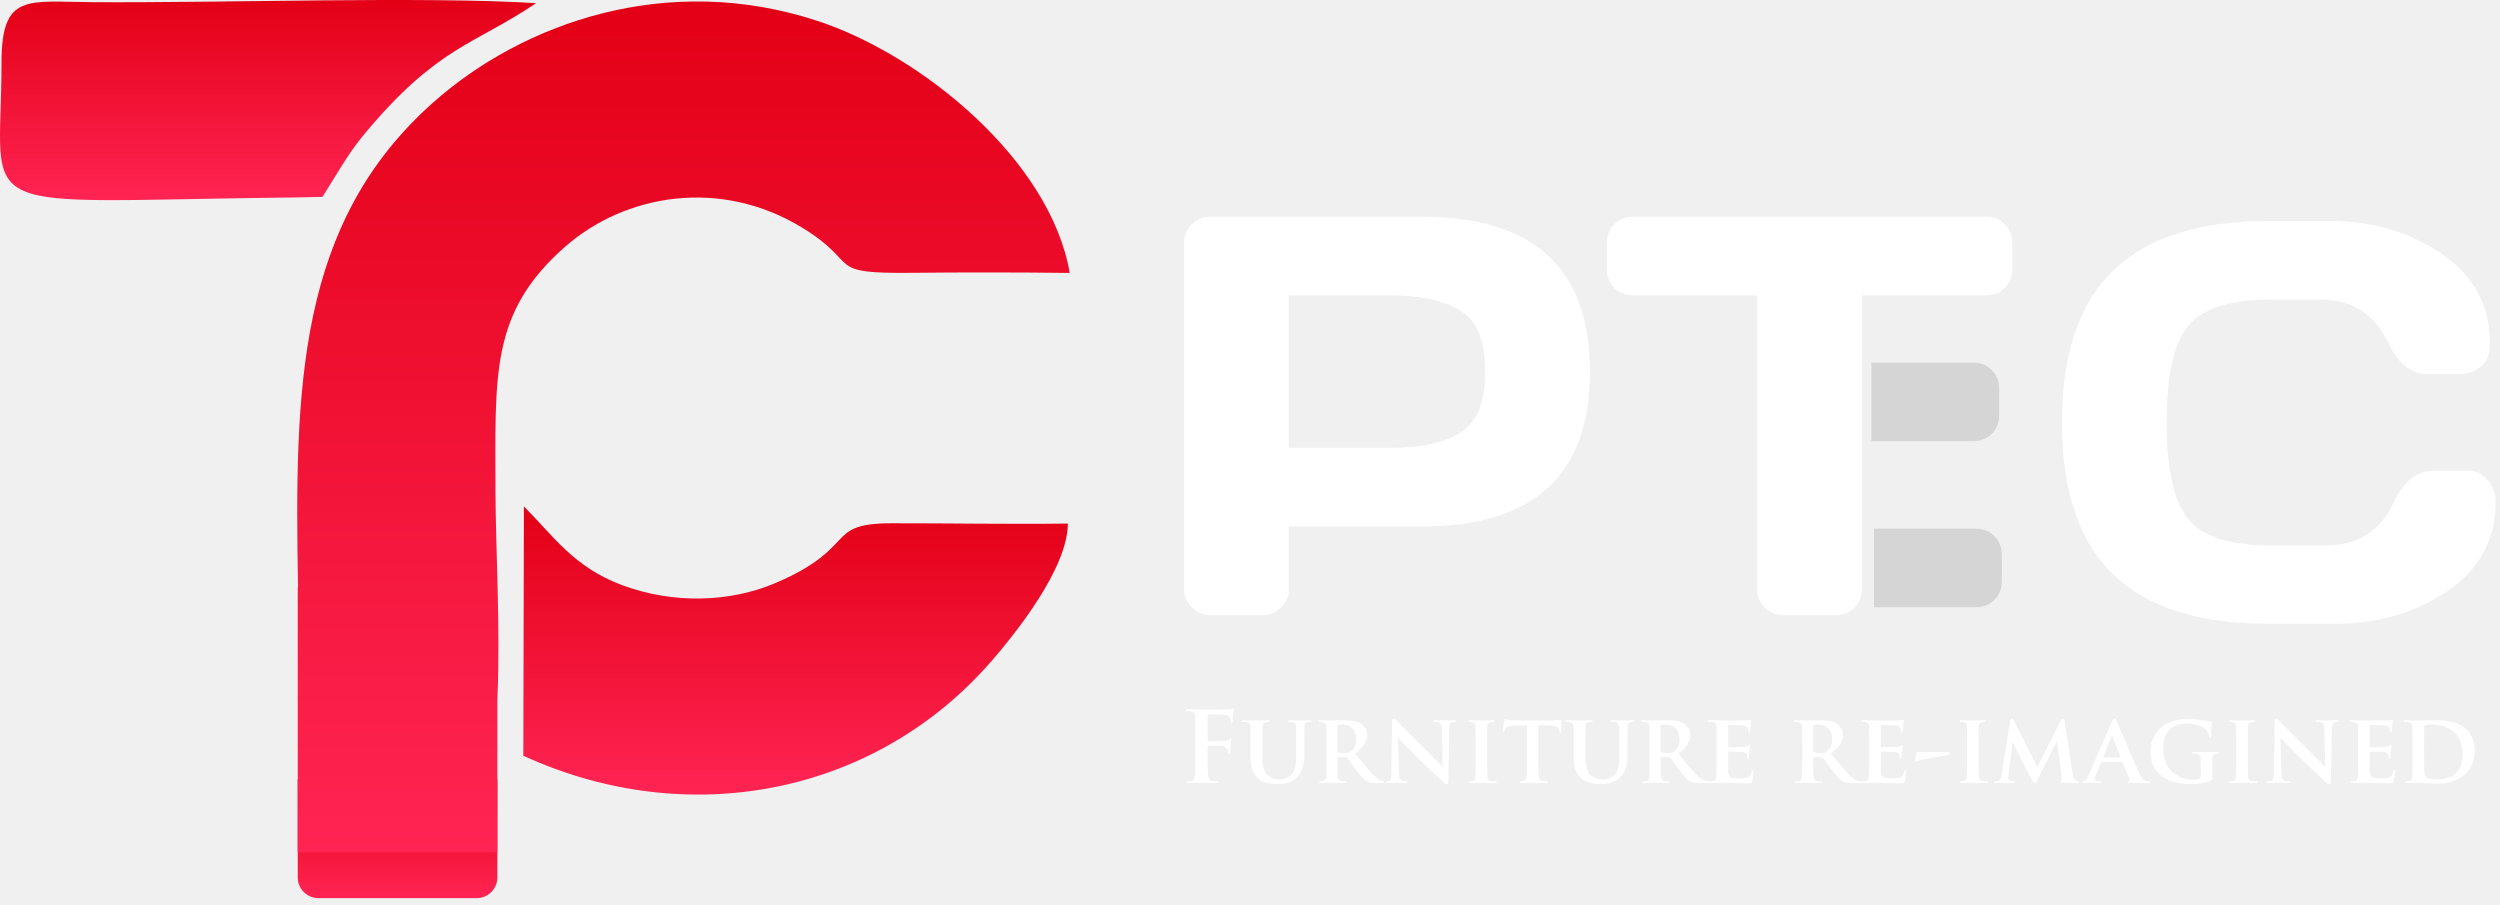
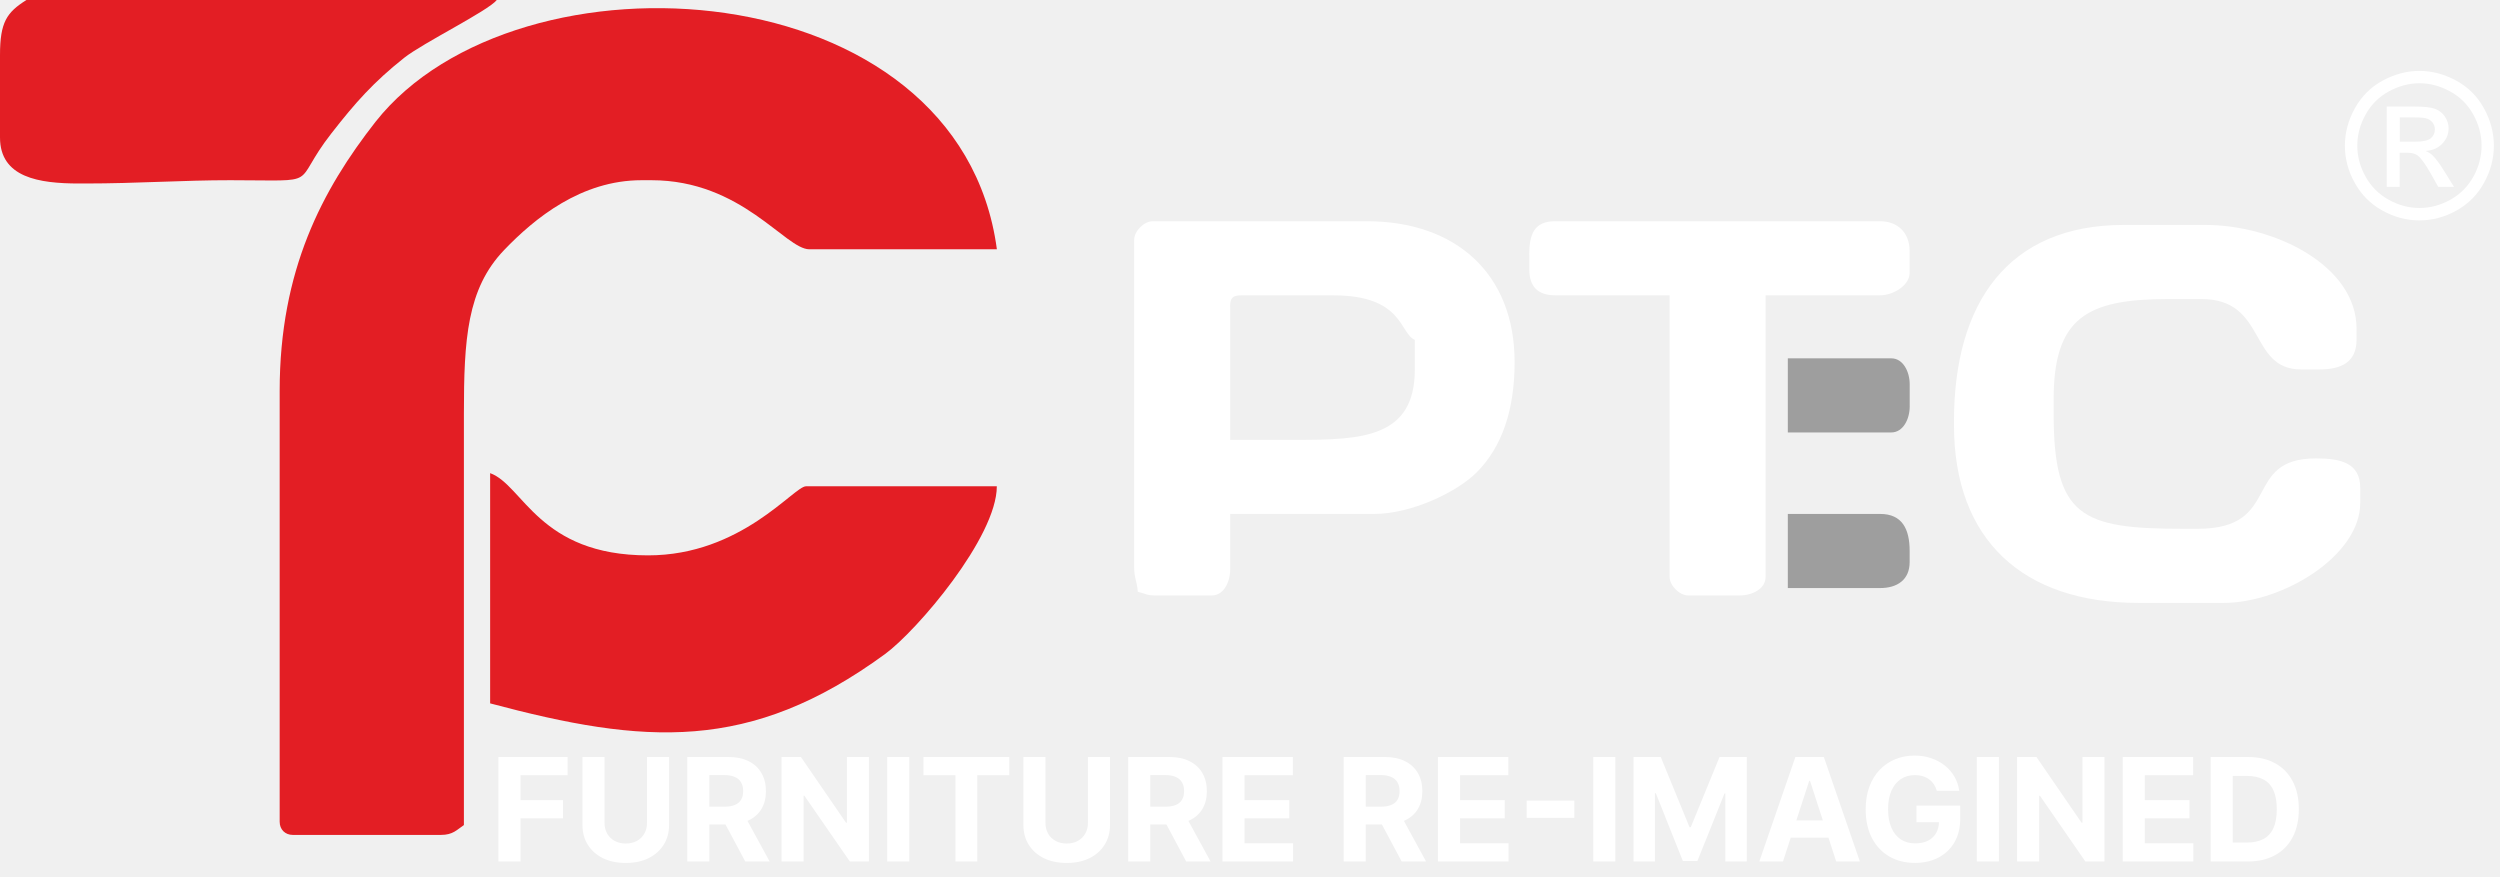
- <svg xmlns="http://www.w3.org/2000/svg" width="141" height="51" viewBox="0 0 141 51" fill="none">
-   <path d="M16.792 43.949H28.052V49.488C28.052 50.13 27.526 50.656 26.883 50.656H17.96C17.318 50.656 16.792 50.13 16.792 49.488V43.949Z" fill="url(#paint0_linear_280_2)" />
-   <path d="M16.792 48.07H28.052V39.461C28.231 35.524 27.948 30.566 27.946 27.816C27.941 21.155 27.632 17.669 31.825 13.956C35.245 10.927 40.628 10.023 45.245 12.841C48.641 14.914 46.406 15.44 51.466 15.387C54.408 15.356 57.389 15.358 60.332 15.394C59.236 9.027 51.975 3.11 46.114 1.182C37.604 -1.617 29.476 1.301 24.431 5.78C16.739 12.609 16.614 21.895 16.808 33.063C16.797 33.126 16.792 33.191 16.792 33.257V48.07Z" fill="url(#paint1_linear_280_2)" />
-   <path d="M29.515 42.623C38.748 46.867 49.337 44.871 55.929 37.275C57.215 35.794 60.218 32.085 60.227 29.529C56.914 29.573 53.595 29.507 50.285 29.513C46.457 29.52 48.471 30.837 43.795 32.858C41.133 34.008 37.915 34.052 35.099 33.007C32.356 31.989 31.222 30.236 29.548 28.563L29.515 42.623Z" fill="url(#paint2_linear_280_2)" />
-   <path d="M0.085 3.53C0.085 12.473 -2.188 11.335 16.779 11.134L18.184 11.104C19.011 9.821 19.586 8.725 20.495 7.629C24.665 2.601 26.727 2.55 30.235 0.177C23.807 -0.214 12.591 0.172 5.21 0.123C1.543 0.098 0.085 -0.406 0.085 3.53Z" fill="url(#paint3_linear_280_2)" />
-   <path fill-rule="evenodd" clip-rule="evenodd" d="M66.781 33.223V13.712C66.781 13.305 66.92 12.952 67.204 12.663C67.487 12.369 67.829 12.225 68.236 12.225H80.195C86.512 12.225 89.673 15.134 89.673 20.959C89.673 26.784 86.512 29.693 80.195 29.693H72.686V33.223C72.686 33.63 72.547 33.977 72.258 34.261C71.969 34.55 71.622 34.694 71.215 34.694H68.268C67.862 34.694 67.514 34.55 67.22 34.261C66.926 33.977 66.781 33.63 66.781 33.223ZM72.686 25.259H78.409C80.163 25.259 81.495 24.965 82.404 24.377C83.314 23.783 83.768 22.649 83.768 20.959C83.768 19.274 83.314 18.135 82.404 17.541C81.495 16.953 80.163 16.659 78.409 16.659H72.686V25.259ZM90.63 15.188V13.712C90.63 13.284 90.769 12.931 91.053 12.647C91.331 12.364 91.689 12.225 92.117 12.225H112.003C112.431 12.225 112.784 12.364 113.068 12.647C113.351 12.931 113.49 13.284 113.49 13.712V15.188C113.49 15.616 113.351 15.969 113.068 16.241C112.784 16.52 112.431 16.659 112.003 16.659H105.013V33.25C105.013 33.662 104.868 34.004 104.585 34.277C104.296 34.555 103.948 34.694 103.542 34.694H100.579C100.172 34.694 99.825 34.555 99.536 34.277C99.247 34.004 99.108 33.662 99.108 33.25V16.659H92.117C91.689 16.659 91.331 16.52 91.053 16.241C90.769 15.969 90.63 15.616 90.63 15.188Z" fill="white" />
-   <path fill-rule="evenodd" clip-rule="evenodd" d="M119.198 32.411C117.262 30.561 116.294 27.699 116.294 23.832C116.294 19.96 117.262 17.099 119.198 15.243C121.134 13.392 124.043 12.462 127.921 12.462H131.413C133.783 12.462 135.879 13.082 137.703 14.312C139.527 15.548 140.436 17.233 140.436 19.372C140.436 19.992 140.254 20.431 139.89 20.698C139.522 20.966 139.168 21.099 138.826 21.099H136.96C135.997 21.099 135.253 20.522 134.719 19.372C133.948 17.725 132.659 16.895 130.862 16.895H128.076C125.787 16.895 124.236 17.387 123.423 18.372C122.604 19.351 122.198 21.169 122.198 23.822C122.198 26.474 122.604 28.298 123.423 29.282C124.236 30.272 125.787 30.764 128.076 30.764H131.194C132.991 30.764 134.269 29.94 135.034 28.288C135.564 27.132 136.318 26.549 137.286 26.549H139.152C139.644 26.549 140.035 26.731 140.318 27.1C140.607 27.464 140.752 27.86 140.752 28.288C140.752 30.432 139.842 32.117 138.024 33.342C136.205 34.572 134.114 35.182 131.74 35.182H127.921C124.043 35.182 121.134 34.262 119.198 32.411Z" fill="white" />
-   <path fill-rule="evenodd" clip-rule="evenodd" d="M105.546 20.451V24.885H111.268C111.696 24.885 112.049 24.746 112.333 24.468C112.616 24.195 112.755 23.842 112.755 23.415V21.939C112.755 21.51 112.616 21.158 112.333 20.874C112.049 20.591 111.696 20.451 111.268 20.451H105.546Z" fill="#B1B1B1" fill-opacity="0.42" />
-   <path fill-rule="evenodd" clip-rule="evenodd" d="M105.692 29.816V34.25H111.415C111.842 34.25 112.196 34.111 112.479 33.833C112.763 33.56 112.901 33.207 112.901 32.779V31.303C112.901 30.875 112.763 30.523 112.479 30.239C112.196 29.955 111.842 29.816 111.415 29.816H105.692Z" fill="#B1B1B1" fill-opacity="0.42" />
-   <path fill-rule="evenodd" clip-rule="evenodd" d="M68.112 42.12C68.112 42.082 68.123 42.071 68.151 42.071C68.245 42.071 68.829 42.071 68.966 42.087C69.137 42.109 69.22 42.209 69.248 42.286C69.27 42.352 69.281 42.418 69.281 42.456C69.281 42.495 69.292 42.534 69.325 42.534C69.38 42.534 69.38 42.478 69.38 42.429C69.38 42.39 69.391 42.137 69.402 42.026C69.418 41.856 69.446 41.718 69.446 41.685C69.446 41.652 69.435 41.635 69.413 41.635C69.38 41.635 69.369 41.657 69.341 41.691C69.286 41.762 69.209 41.784 69.104 41.789C69.027 41.795 68.95 41.795 68.856 41.795L68.151 41.801C68.118 41.801 68.112 41.784 68.112 41.751V40.373C68.112 40.313 68.129 40.296 68.162 40.296L69.011 40.313C69.22 40.318 69.336 40.401 69.374 40.478C69.407 40.555 69.407 40.643 69.407 40.688C69.413 40.748 69.424 40.776 69.463 40.776C69.501 40.776 69.512 40.743 69.518 40.698C69.528 40.632 69.54 40.307 69.545 40.252C69.562 40.109 69.589 40.043 69.589 40.004C69.589 39.977 69.573 39.954 69.551 39.954C69.523 39.954 69.496 39.977 69.463 39.987C69.407 40.004 69.341 40.004 69.237 40.01C69.11 40.015 67.991 40.015 67.782 40.015C67.704 40.015 67.578 40.01 67.434 40.004C67.291 40.004 67.131 39.999 66.988 39.999C66.906 39.999 66.861 40.01 66.861 40.054C66.861 40.087 66.9 40.098 66.955 40.098C67.032 40.098 67.126 40.103 67.17 40.114C67.352 40.153 67.396 40.241 67.407 40.428C67.418 40.605 67.418 40.759 67.418 41.597V42.567C67.418 43.096 67.418 43.509 67.39 43.74C67.368 43.9 67.341 44.022 67.231 44.044C67.181 44.055 67.115 44.066 67.032 44.066C66.971 44.066 66.95 44.082 66.95 44.11C66.95 44.154 66.988 44.165 67.065 44.165C67.275 44.165 67.622 44.148 67.765 44.148C67.909 44.148 68.256 44.165 68.603 44.165C68.686 44.165 68.724 44.148 68.724 44.11C68.724 44.082 68.702 44.066 68.63 44.066C68.553 44.066 68.432 44.055 68.355 44.044C68.189 44.022 68.156 43.9 68.14 43.74C68.112 43.509 68.112 43.096 68.112 42.567V42.12ZM70.526 42.666C70.526 43.344 70.719 43.691 70.967 43.906C71.32 44.214 71.821 44.225 72.075 44.225C72.389 44.225 72.758 44.176 73.1 43.889C73.507 43.553 73.563 43.002 73.563 42.478V41.977C73.563 41.266 73.568 41.134 73.573 40.985C73.585 40.82 73.618 40.753 73.75 40.731C73.811 40.721 73.838 40.715 73.893 40.715C73.948 40.715 73.976 40.698 73.976 40.665C73.976 40.632 73.943 40.621 73.877 40.621C73.689 40.621 73.364 40.632 73.309 40.632C73.304 40.632 72.978 40.621 72.73 40.621C72.664 40.621 72.631 40.632 72.631 40.665C72.631 40.698 72.659 40.715 72.714 40.715C72.769 40.715 72.852 40.721 72.89 40.731C73.045 40.776 73.083 40.825 73.094 40.985C73.1 41.134 73.105 41.266 73.105 41.977V42.567C73.105 43.046 73.094 43.454 72.824 43.707C72.631 43.895 72.383 43.955 72.174 43.955C72.008 43.955 71.777 43.939 71.562 43.768C71.325 43.581 71.193 43.316 71.193 42.633V41.977C71.193 41.266 71.193 41.134 71.204 40.985C71.215 40.82 71.253 40.753 71.38 40.731C71.441 40.721 71.468 40.715 71.524 40.715C71.573 40.715 71.601 40.698 71.601 40.665C71.601 40.632 71.567 40.621 71.496 40.621C71.32 40.621 70.994 40.632 70.873 40.632C70.73 40.632 70.405 40.621 70.146 40.621C70.074 40.621 70.041 40.632 70.041 40.665C70.041 40.698 70.069 40.715 70.124 40.715C70.19 40.715 70.272 40.721 70.311 40.731C70.465 40.776 70.51 40.82 70.52 40.985C70.531 41.134 70.526 41.266 70.526 41.977V42.666ZM74.814 42.804C74.814 43.233 74.814 43.603 74.791 43.801C74.775 43.939 74.747 44.027 74.648 44.049C74.604 44.06 74.549 44.066 74.477 44.066C74.417 44.066 74.4 44.093 74.4 44.115C74.4 44.148 74.433 44.165 74.494 44.165C74.687 44.165 74.995 44.148 75.089 44.148C75.161 44.148 75.563 44.165 75.844 44.165C75.905 44.165 75.943 44.148 75.943 44.115C75.943 44.093 75.921 44.066 75.883 44.066C75.822 44.066 75.717 44.06 75.646 44.049C75.497 44.027 75.475 43.939 75.458 43.801C75.436 43.603 75.431 43.239 75.431 42.804V42.737C75.431 42.71 75.447 42.699 75.469 42.699L75.905 42.71C75.938 42.71 75.965 42.715 75.993 42.743C76.053 42.815 76.257 43.129 76.45 43.382C76.72 43.746 76.902 43.966 77.112 44.071C77.238 44.137 77.371 44.165 77.641 44.165H78.103C78.164 44.165 78.197 44.154 78.197 44.115C78.197 44.093 78.175 44.066 78.136 44.066C78.098 44.066 78.07 44.066 78.021 44.055C77.944 44.038 77.773 44.016 77.503 43.746C77.211 43.454 76.869 43.029 76.439 42.501C76.913 42.12 77.112 41.812 77.112 41.465C77.112 41.15 76.908 40.913 76.77 40.82C76.511 40.649 76.158 40.621 75.85 40.621C75.701 40.621 75.26 40.632 75.094 40.632C74.995 40.632 74.687 40.621 74.433 40.621C74.362 40.621 74.323 40.632 74.323 40.665C74.323 40.698 74.356 40.715 74.406 40.715C74.477 40.715 74.56 40.721 74.599 40.731C74.753 40.776 74.797 40.825 74.808 40.985C74.814 41.134 74.814 41.266 74.814 41.977V42.804ZM75.431 40.947C75.431 40.908 75.442 40.891 75.475 40.88C75.524 40.869 75.64 40.864 75.761 40.864C76.048 40.864 76.5 41.035 76.5 41.696C76.5 42.082 76.335 42.286 76.186 42.39C76.103 42.451 76.037 42.468 75.844 42.468C75.723 42.468 75.579 42.456 75.475 42.423C75.442 42.407 75.431 42.39 75.431 42.341V40.947ZM78.842 41.613H78.859C78.952 41.696 79.464 42.264 79.993 42.77C80.5 43.261 81.105 43.84 81.408 44.121C81.458 44.17 81.525 44.22 81.608 44.22C81.646 44.22 81.685 44.176 81.685 44.071L81.74 41.117C81.745 40.853 81.784 40.77 81.916 40.731C81.977 40.715 82.015 40.715 82.065 40.715C82.12 40.715 82.148 40.693 82.148 40.665C82.148 40.627 82.104 40.621 82.037 40.621C81.8 40.621 81.619 40.632 81.563 40.632C81.458 40.632 81.199 40.621 80.945 40.621C80.874 40.621 80.824 40.627 80.824 40.665C80.824 40.693 80.841 40.715 80.901 40.715C80.967 40.715 81.083 40.715 81.155 40.743C81.27 40.786 81.314 40.869 81.32 41.156L81.37 43.239H81.348C81.276 43.173 80.631 42.511 80.301 42.186C79.596 41.498 78.87 40.753 78.809 40.693C78.726 40.61 78.66 40.539 78.599 40.539C78.55 40.539 78.517 40.605 78.517 40.698L78.473 43.476C78.467 43.884 78.451 44.011 78.324 44.044C78.258 44.06 78.17 44.066 78.104 44.066C78.059 44.066 78.026 44.088 78.026 44.115C78.026 44.159 78.07 44.165 78.136 44.165C78.385 44.165 78.616 44.148 78.66 44.148C78.748 44.148 78.974 44.165 79.287 44.165C79.353 44.165 79.398 44.154 79.398 44.115C79.398 44.088 79.37 44.066 79.315 44.066C79.238 44.066 79.144 44.06 79.061 44.032C78.969 43.999 78.908 43.889 78.897 43.526L78.842 41.613ZM83.229 42.804C83.229 43.255 83.229 43.63 83.207 43.823C83.19 43.961 83.162 44.027 83.063 44.049C83.019 44.06 82.964 44.066 82.892 44.066C82.832 44.066 82.815 44.093 82.815 44.115C82.815 44.148 82.848 44.165 82.909 44.165C83.102 44.165 83.433 44.148 83.543 44.148C83.675 44.148 84.006 44.165 84.325 44.165C84.38 44.165 84.419 44.148 84.419 44.115C84.419 44.093 84.397 44.066 84.342 44.066C84.27 44.066 84.16 44.06 84.094 44.049C83.951 44.027 83.918 43.955 83.901 43.829C83.879 43.63 83.879 43.255 83.879 42.804V41.977C83.879 41.266 83.879 41.134 83.89 40.985C83.901 40.82 83.939 40.753 84.072 40.731C84.127 40.721 84.165 40.715 84.215 40.715C84.265 40.715 84.292 40.704 84.292 40.66C84.292 40.632 84.254 40.621 84.193 40.621C84.006 40.621 83.692 40.632 83.57 40.632C83.433 40.632 83.102 40.621 82.92 40.621C82.843 40.621 82.804 40.632 82.804 40.66C82.804 40.704 82.832 40.715 82.882 40.715C82.942 40.715 83.003 40.721 83.058 40.737C83.162 40.77 83.212 40.825 83.223 40.985C83.229 41.134 83.229 41.266 83.229 41.977V42.804ZM86.116 42.805C86.116 43.234 86.116 43.604 86.094 43.802C86.078 43.939 86.05 44.027 85.951 44.049C85.912 44.06 85.852 44.066 85.78 44.066C85.719 44.066 85.703 44.093 85.703 44.115C85.703 44.148 85.736 44.165 85.797 44.165C85.99 44.165 86.32 44.148 86.43 44.148C86.568 44.148 86.893 44.165 87.212 44.165C87.267 44.165 87.306 44.148 87.306 44.115C87.306 44.093 87.284 44.066 87.229 44.066C87.157 44.066 87.047 44.06 86.981 44.049C86.838 44.027 86.811 43.939 86.794 43.808C86.772 43.604 86.767 43.234 86.767 42.805V40.91L87.377 40.921C87.812 40.926 87.939 41.069 87.95 41.191L87.955 41.24C87.961 41.312 87.972 41.334 88.011 41.334C88.039 41.334 88.05 41.307 88.055 41.257C88.055 41.134 88.066 40.786 88.066 40.688C88.066 40.616 88.061 40.588 88.028 40.588C88.011 40.588 87.972 40.599 87.895 40.61C87.823 40.622 87.718 40.633 87.564 40.633H85.598C85.439 40.633 85.257 40.628 85.113 40.611C84.992 40.594 84.942 40.555 84.904 40.555C84.876 40.555 84.86 40.583 84.849 40.643C84.838 40.683 84.744 41.136 84.744 41.213C84.744 41.262 84.755 41.29 84.788 41.29C84.821 41.29 84.832 41.268 84.843 41.229C84.854 41.196 84.876 41.136 84.926 41.069C84.998 40.965 85.113 40.932 85.394 40.926L86.116 40.91V42.805ZM88.751 42.666C88.751 43.344 88.944 43.691 89.191 43.906C89.544 44.214 90.046 44.225 90.299 44.225C90.613 44.225 90.983 44.176 91.324 43.889C91.732 43.553 91.787 43.002 91.787 42.478V41.977C91.787 41.266 91.793 41.134 91.798 40.985C91.809 40.82 91.842 40.753 91.974 40.731C92.035 40.721 92.063 40.715 92.118 40.715C92.173 40.715 92.201 40.698 92.201 40.665C92.201 40.632 92.168 40.621 92.101 40.621C91.914 40.621 91.589 40.632 91.534 40.632C91.528 40.632 91.203 40.621 90.955 40.621C90.889 40.621 90.856 40.632 90.856 40.665C90.856 40.698 90.883 40.715 90.938 40.715C90.994 40.715 91.076 40.721 91.115 40.731C91.269 40.776 91.308 40.825 91.319 40.985C91.324 41.134 91.33 41.266 91.33 41.977V42.567C91.33 43.046 91.319 43.454 91.049 43.707C90.856 43.895 90.608 43.955 90.398 43.955C90.233 43.955 90.002 43.939 89.787 43.768C89.55 43.581 89.417 43.316 89.417 42.633V41.977C89.417 41.266 89.417 41.134 89.428 40.985C89.44 40.82 89.478 40.753 89.605 40.731C89.665 40.721 89.693 40.715 89.748 40.715C89.798 40.715 89.825 40.698 89.825 40.665C89.825 40.632 89.792 40.621 89.721 40.621C89.544 40.621 89.219 40.632 89.098 40.632C88.955 40.632 88.629 40.621 88.37 40.621C88.299 40.621 88.266 40.632 88.266 40.665C88.266 40.698 88.293 40.715 88.348 40.715C88.414 40.715 88.497 40.721 88.536 40.731C88.69 40.776 88.734 40.82 88.745 40.985C88.756 41.134 88.751 41.266 88.751 41.977V42.666ZM93.038 42.804C93.038 43.233 93.038 43.603 93.016 43.801C93 43.939 92.972 44.027 92.873 44.049C92.829 44.06 92.774 44.066 92.702 44.066C92.641 44.066 92.625 44.093 92.625 44.115C92.625 44.148 92.658 44.165 92.718 44.165C92.911 44.165 93.22 44.148 93.314 44.148C93.385 44.148 93.787 44.165 94.069 44.165C94.129 44.165 94.168 44.148 94.168 44.115C94.168 44.093 94.146 44.066 94.107 44.066C94.046 44.066 93.942 44.06 93.87 44.049C93.721 44.027 93.699 43.939 93.683 43.801C93.661 43.603 93.655 43.239 93.655 42.804V42.737C93.655 42.71 93.672 42.699 93.694 42.699L94.129 42.71C94.162 42.71 94.19 42.715 94.217 42.743C94.278 42.815 94.482 43.129 94.675 43.382C94.945 43.746 95.127 43.966 95.336 44.071C95.463 44.137 95.595 44.165 95.865 44.165H96.328C96.389 44.165 96.422 44.154 96.422 44.115C96.422 44.093 96.4 44.066 96.361 44.066C96.323 44.066 96.295 44.066 96.246 44.055C96.168 44.038 95.997 44.016 95.728 43.746C95.435 43.454 95.094 43.029 94.664 42.501C95.138 42.12 95.336 41.812 95.336 41.465C95.336 41.15 95.132 40.913 94.994 40.82C94.735 40.649 94.383 40.621 94.074 40.621C93.925 40.621 93.484 40.632 93.319 40.632C93.22 40.632 92.911 40.621 92.658 40.621C92.586 40.621 92.548 40.632 92.548 40.665C92.548 40.698 92.581 40.715 92.63 40.715C92.702 40.715 92.784 40.721 92.823 40.731C92.977 40.776 93.022 40.825 93.033 40.985C93.038 41.134 93.038 41.266 93.038 41.977V42.804ZM93.655 40.947C93.655 40.908 93.666 40.891 93.699 40.88C93.749 40.869 93.865 40.864 93.986 40.864C94.272 40.864 94.725 41.035 94.725 41.696C94.725 42.082 94.559 42.286 94.41 42.39C94.328 42.451 94.262 42.468 94.069 42.468C93.948 42.468 93.804 42.456 93.699 42.423C93.666 42.407 93.655 42.39 93.655 42.341V40.947ZM96.819 42.804C96.819 43.233 96.819 43.603 96.797 43.801C96.78 43.939 96.752 44.027 96.653 44.049C96.609 44.06 96.554 44.066 96.482 44.066C96.422 44.066 96.405 44.093 96.405 44.115C96.405 44.148 96.438 44.165 96.499 44.165C96.598 44.165 96.719 44.159 96.835 44.154C96.951 44.154 97.056 44.148 97.111 44.148C97.254 44.148 97.436 44.154 97.673 44.159C97.91 44.17 98.202 44.176 98.566 44.176C98.748 44.176 98.791 44.176 98.825 44.055C98.852 43.961 98.891 43.641 98.891 43.537C98.891 43.487 98.885 43.426 98.847 43.426C98.814 43.426 98.803 43.448 98.791 43.498C98.758 43.691 98.703 43.79 98.582 43.845C98.455 43.9 98.251 43.906 98.125 43.906C97.629 43.906 97.48 43.834 97.469 43.514C97.463 43.377 97.469 42.98 97.469 42.82V42.445C97.469 42.418 97.474 42.396 97.496 42.396C97.618 42.396 98.169 42.407 98.257 42.418C98.439 42.434 98.499 42.506 98.527 42.6C98.538 42.66 98.538 42.721 98.544 42.77C98.544 42.793 98.555 42.809 98.588 42.809C98.632 42.809 98.637 42.743 98.637 42.704C98.637 42.672 98.648 42.484 98.659 42.39C98.687 42.153 98.698 42.076 98.698 42.048C98.698 42.021 98.681 41.999 98.659 41.999C98.637 41.999 98.621 42.026 98.582 42.06C98.532 42.104 98.466 42.12 98.351 42.131C98.24 42.142 97.612 42.142 97.502 42.142C97.474 42.142 97.469 42.12 97.469 42.093V40.935C97.469 40.908 97.48 40.891 97.502 40.891C97.601 40.891 98.18 40.902 98.263 40.913C98.505 40.935 98.544 41.002 98.582 41.084C98.61 41.139 98.615 41.222 98.615 41.255C98.615 41.294 98.621 41.316 98.654 41.316C98.692 41.316 98.703 41.261 98.709 41.239C98.72 41.183 98.731 40.98 98.736 40.93C98.748 40.715 98.775 40.66 98.775 40.627C98.775 40.605 98.769 40.583 98.742 40.583C98.72 40.583 98.692 40.599 98.665 40.605C98.626 40.61 98.549 40.627 98.461 40.632C98.367 40.638 97.293 40.632 97.138 40.632C97 40.632 96.692 40.621 96.438 40.621C96.367 40.621 96.328 40.632 96.328 40.665C96.328 40.698 96.361 40.715 96.411 40.715C96.482 40.715 96.565 40.721 96.604 40.731C96.758 40.776 96.802 40.825 96.813 40.985C96.819 41.134 96.819 41.266 96.819 41.977V42.804ZM101.646 42.804C101.646 43.233 101.646 43.603 101.624 43.801C101.608 43.939 101.58 44.027 101.481 44.049C101.437 44.06 101.382 44.066 101.31 44.066C101.25 44.066 101.233 44.093 101.233 44.115C101.233 44.148 101.266 44.165 101.327 44.165C101.52 44.165 101.828 44.148 101.922 44.148C101.993 44.148 102.396 44.165 102.677 44.165C102.737 44.165 102.776 44.148 102.776 44.115C102.776 44.093 102.754 44.066 102.715 44.066C102.655 44.066 102.55 44.06 102.478 44.049C102.33 44.027 102.308 43.939 102.291 43.801C102.269 43.603 102.264 43.239 102.264 42.804V42.737C102.264 42.71 102.28 42.699 102.302 42.699L102.737 42.71C102.77 42.71 102.798 42.715 102.826 42.743C102.886 42.815 103.09 43.129 103.283 43.382C103.553 43.746 103.735 43.966 103.944 44.071C104.071 44.137 104.203 44.165 104.473 44.165H104.936C104.997 44.165 105.03 44.154 105.03 44.115C105.03 44.093 105.008 44.066 104.969 44.066C104.931 44.066 104.903 44.066 104.854 44.055C104.776 44.038 104.606 44.016 104.336 43.746C104.044 43.454 103.702 43.029 103.272 42.501C103.746 42.12 103.944 41.812 103.944 41.465C103.944 41.15 103.74 40.913 103.603 40.82C103.344 40.649 102.991 40.621 102.682 40.621C102.533 40.621 102.093 40.632 101.927 40.632C101.828 40.632 101.52 40.621 101.266 40.621C101.194 40.621 101.156 40.632 101.156 40.665C101.156 40.698 101.189 40.715 101.238 40.715C101.31 40.715 101.393 40.721 101.431 40.731C101.586 40.776 101.63 40.825 101.641 40.985C101.646 41.134 101.646 41.266 101.646 41.977V42.804ZM102.264 40.947C102.264 40.908 102.274 40.891 102.308 40.88C102.357 40.869 102.473 40.864 102.594 40.864C102.881 40.864 103.333 41.035 103.333 41.696C103.333 42.082 103.167 42.286 103.018 42.39C102.936 42.451 102.87 42.468 102.677 42.468C102.556 42.468 102.412 42.456 102.308 42.423C102.274 42.407 102.264 42.39 102.264 42.341V40.947ZM105.427 42.804C105.427 43.233 105.427 43.603 105.405 43.801C105.388 43.939 105.361 44.027 105.261 44.049C105.217 44.06 105.162 44.066 105.091 44.066C105.03 44.066 105.013 44.093 105.013 44.115C105.013 44.148 105.047 44.165 105.107 44.165C105.206 44.165 105.328 44.159 105.443 44.154C105.559 44.154 105.664 44.148 105.719 44.148C105.862 44.148 106.044 44.154 106.281 44.159C106.518 44.17 106.81 44.176 107.174 44.176C107.356 44.176 107.4 44.176 107.433 44.055C107.46 43.961 107.499 43.641 107.499 43.537C107.499 43.487 107.493 43.426 107.455 43.426C107.422 43.426 107.411 43.448 107.4 43.498C107.367 43.691 107.312 43.79 107.19 43.845C107.064 43.9 106.86 43.906 106.733 43.906C106.237 43.906 106.088 43.834 106.077 43.514C106.072 43.377 106.077 42.98 106.077 42.82V42.445C106.077 42.418 106.083 42.396 106.105 42.396C106.226 42.396 106.777 42.407 106.865 42.418C107.047 42.434 107.108 42.506 107.135 42.6C107.146 42.66 107.146 42.721 107.152 42.77C107.152 42.793 107.163 42.809 107.196 42.809C107.24 42.809 107.245 42.743 107.245 42.704C107.245 42.672 107.256 42.484 107.267 42.39C107.295 42.153 107.306 42.076 107.306 42.048C107.306 42.021 107.29 41.999 107.267 41.999C107.245 41.999 107.229 42.026 107.19 42.06C107.141 42.104 107.075 42.12 106.959 42.131C106.849 42.142 106.22 42.142 106.11 42.142C106.083 42.142 106.077 42.12 106.077 42.093V40.935C106.077 40.908 106.088 40.891 106.11 40.891C106.209 40.891 106.788 40.902 106.871 40.913C107.113 40.935 107.152 41.002 107.19 41.084C107.218 41.139 107.223 41.222 107.223 41.255C107.223 41.294 107.229 41.316 107.262 41.316C107.3 41.316 107.312 41.261 107.317 41.239C107.328 41.183 107.339 40.98 107.345 40.93C107.356 40.715 107.383 40.66 107.383 40.627C107.383 40.605 107.378 40.583 107.35 40.583C107.328 40.583 107.3 40.599 107.273 40.605C107.234 40.61 107.157 40.627 107.069 40.632C106.975 40.638 105.901 40.632 105.746 40.632C105.609 40.632 105.3 40.621 105.047 40.621C104.975 40.621 104.936 40.632 104.936 40.665C104.936 40.698 104.969 40.715 105.019 40.715C105.091 40.715 105.173 40.721 105.212 40.731C105.366 40.776 105.41 40.825 105.421 40.985C105.427 41.134 105.427 41.266 105.427 41.977V42.804ZM108.221 42.413C108.127 42.413 108.105 42.418 108.089 42.484L108.006 42.864C107.995 42.919 108.006 42.963 108.05 42.963C108.094 42.963 108.182 42.903 108.292 42.875C108.485 42.82 109.494 42.644 109.714 42.611C109.869 42.583 109.962 42.567 109.962 42.489C109.962 42.423 109.885 42.413 109.786 42.413H108.221ZM110.943 42.804C110.943 43.255 110.943 43.63 110.921 43.823C110.905 43.961 110.877 44.027 110.778 44.049C110.734 44.06 110.679 44.066 110.607 44.066C110.547 44.066 110.53 44.093 110.53 44.115C110.53 44.148 110.563 44.165 110.624 44.165C110.817 44.165 111.147 44.148 111.257 44.148C111.39 44.148 111.72 44.165 112.04 44.165C112.095 44.165 112.134 44.148 112.134 44.115C112.134 44.093 112.112 44.066 112.057 44.066C111.985 44.066 111.875 44.06 111.809 44.049C111.665 44.027 111.632 43.955 111.616 43.829C111.594 43.63 111.594 43.255 111.594 42.804V41.977C111.594 41.266 111.594 41.134 111.605 40.985C111.616 40.82 111.654 40.753 111.787 40.731C111.842 40.721 111.88 40.715 111.93 40.715C111.979 40.715 112.007 40.704 112.007 40.66C112.007 40.632 111.968 40.621 111.908 40.621C111.72 40.621 111.406 40.632 111.285 40.632C111.147 40.632 110.817 40.621 110.635 40.621C110.558 40.621 110.519 40.632 110.519 40.66C110.519 40.704 110.547 40.715 110.596 40.715C110.657 40.715 110.717 40.721 110.773 40.737C110.877 40.77 110.927 40.825 110.938 40.985C110.943 41.134 110.943 41.266 110.943 41.977V42.804ZM112.889 43.696C112.867 43.851 112.823 44.038 112.69 44.055C112.613 44.066 112.58 44.066 112.542 44.066C112.492 44.066 112.464 44.088 112.464 44.11C112.464 44.154 112.503 44.165 112.553 44.165C112.707 44.165 112.938 44.148 113.032 44.148C113.12 44.148 113.341 44.165 113.545 44.165C113.616 44.165 113.66 44.154 113.66 44.11C113.66 44.088 113.627 44.066 113.583 44.066C113.539 44.066 113.495 44.06 113.412 44.044C113.33 44.027 113.263 43.994 113.263 43.906C113.263 43.829 113.269 43.768 113.28 43.685L113.512 41.878H113.528C113.688 42.203 113.974 42.77 114.013 42.859C114.068 42.991 114.454 43.707 114.57 43.922C114.647 44.066 114.702 44.159 114.762 44.159C114.817 44.159 114.845 44.115 114.955 43.895L115.997 41.823H116.014L116.283 43.845C116.3 43.977 116.289 44.032 116.261 44.044C116.228 44.055 116.206 44.071 116.206 44.093C116.206 44.121 116.234 44.143 116.35 44.148C116.542 44.159 117.231 44.176 117.353 44.176C117.424 44.176 117.479 44.159 117.479 44.121C117.479 44.093 117.446 44.077 117.402 44.077C117.341 44.077 117.264 44.071 117.127 44.032C116.978 43.989 116.934 43.862 116.89 43.57L116.449 40.688C116.432 40.588 116.377 40.539 116.338 40.539C116.295 40.539 116.25 40.577 116.212 40.654L114.911 43.278L113.611 40.688C113.545 40.561 113.512 40.539 113.462 40.539C113.423 40.539 113.379 40.583 113.368 40.66L112.889 43.696ZM119.678 42.98C119.7 42.98 119.717 42.986 119.728 43.013L120.103 43.961C120.125 44.016 120.092 44.06 120.058 44.066C120.009 44.071 119.998 44.088 119.998 44.115C119.998 44.148 120.053 44.148 120.141 44.154C120.549 44.165 120.902 44.165 121.073 44.165C121.254 44.165 121.282 44.154 121.282 44.115C121.282 44.082 121.26 44.066 121.216 44.066C121.161 44.066 121.106 44.06 121.034 44.049C120.946 44.032 120.808 43.972 120.621 43.548C120.312 42.837 119.502 40.941 119.386 40.682C119.337 40.577 119.315 40.533 119.243 40.533C119.193 40.533 119.155 40.588 119.1 40.721L117.832 43.647C117.733 43.884 117.65 44.027 117.43 44.06C117.386 44.06 117.331 44.066 117.287 44.066C117.248 44.066 117.231 44.088 117.231 44.115C117.231 44.154 117.259 44.165 117.32 44.165C117.573 44.165 117.832 44.148 117.882 44.148C118.036 44.148 118.262 44.165 118.422 44.165C118.471 44.165 118.499 44.154 118.499 44.115C118.499 44.088 118.488 44.066 118.427 44.066H118.356C118.207 44.066 118.163 44.016 118.163 43.933C118.163 43.878 118.185 43.763 118.234 43.647L118.494 43.013C118.504 42.986 118.51 42.98 118.538 42.98H119.678ZM118.637 42.721C118.62 42.721 118.609 42.71 118.62 42.688L119.089 41.52C119.094 41.503 119.1 41.475 119.116 41.475C119.127 41.475 119.133 41.503 119.138 41.52L119.596 42.694C119.601 42.71 119.596 42.721 119.574 42.721H118.637Z" fill="white" />
-   <path fill-rule="evenodd" clip-rule="evenodd" d="M124.77 43.333C124.77 43.101 124.77 42.914 124.776 42.77C124.782 42.605 124.831 42.539 124.963 42.517C125.018 42.506 125.057 42.501 125.096 42.501C125.129 42.501 125.156 42.478 125.156 42.451C125.156 42.413 125.123 42.407 125.057 42.407C124.897 42.407 124.644 42.418 124.489 42.418C124.346 42.418 123.999 42.407 123.745 42.407C123.679 42.407 123.641 42.413 123.641 42.451C123.641 42.478 123.674 42.501 123.718 42.501C123.784 42.501 123.867 42.506 123.905 42.517C124.06 42.561 124.109 42.611 124.115 42.77C124.12 42.914 124.12 43.09 124.12 43.322V43.752C124.12 43.834 124.098 43.884 124.026 43.917C123.911 43.966 123.812 43.966 123.685 43.966C122.649 43.966 121.998 43.233 121.998 42.225C121.998 41.652 122.175 41.305 122.445 41.084C122.781 40.814 123.117 40.809 123.382 40.809C123.927 40.809 124.291 41.018 124.434 41.167C124.561 41.299 124.589 41.448 124.6 41.553C124.605 41.591 124.616 41.613 124.649 41.613C124.688 41.613 124.715 41.58 124.715 41.508C124.715 40.919 124.748 40.792 124.748 40.737C124.748 40.704 124.737 40.688 124.682 40.682C124.566 40.676 124.396 40.649 124.297 40.632C124.197 40.61 123.773 40.555 123.437 40.555C123.029 40.555 122.594 40.588 122.131 40.858C121.684 41.117 121.282 41.641 121.282 42.39C121.282 43.685 122.335 44.225 123.525 44.225C123.905 44.225 124.385 44.176 124.71 44.016C124.77 43.983 124.77 43.977 124.77 43.851V43.333ZM126.126 42.804C126.126 43.255 126.126 43.63 126.104 43.823C126.088 43.961 126.06 44.027 125.961 44.049C125.917 44.06 125.862 44.066 125.79 44.066C125.729 44.066 125.713 44.093 125.713 44.115C125.713 44.148 125.746 44.165 125.806 44.165C125.999 44.165 126.33 44.148 126.44 44.148C126.573 44.148 126.903 44.165 127.223 44.165C127.278 44.165 127.317 44.148 127.317 44.115C127.317 44.093 127.295 44.066 127.239 44.066C127.168 44.066 127.058 44.06 126.991 44.049C126.848 44.027 126.815 43.955 126.799 43.829C126.777 43.63 126.777 43.255 126.777 42.804V41.977C126.777 41.266 126.777 41.134 126.787 40.985C126.799 40.82 126.837 40.753 126.969 40.731C127.024 40.721 127.063 40.715 127.113 40.715C127.162 40.715 127.19 40.704 127.19 40.66C127.19 40.632 127.151 40.621 127.091 40.621C126.903 40.621 126.589 40.632 126.468 40.632C126.33 40.632 125.999 40.621 125.818 40.621C125.74 40.621 125.702 40.632 125.702 40.66C125.702 40.704 125.729 40.715 125.779 40.715C125.84 40.715 125.9 40.721 125.955 40.737C126.06 40.77 126.11 40.825 126.121 40.985C126.126 41.134 126.126 41.266 126.126 41.977V42.804ZM128.617 41.613H128.634C128.727 41.696 129.239 42.264 129.768 42.77C130.275 43.261 130.88 43.84 131.183 44.121C131.233 44.17 131.3 44.22 131.383 44.22C131.421 44.22 131.46 44.176 131.46 44.071L131.515 41.117C131.52 40.853 131.559 40.77 131.691 40.731C131.752 40.715 131.79 40.715 131.84 40.715C131.895 40.715 131.923 40.693 131.923 40.665C131.923 40.627 131.879 40.621 131.813 40.621C131.576 40.621 131.394 40.632 131.339 40.632C131.233 40.632 130.974 40.621 130.72 40.621C130.649 40.621 130.599 40.627 130.599 40.665C130.599 40.693 130.616 40.715 130.676 40.715C130.742 40.715 130.858 40.715 130.93 40.743C131.046 40.786 131.09 40.869 131.095 41.156L131.145 43.239H131.123C131.051 43.173 130.406 42.511 130.077 42.186C129.371 41.498 128.645 40.753 128.584 40.693C128.501 40.61 128.435 40.539 128.375 40.539C128.325 40.539 128.292 40.605 128.292 40.698L128.248 43.476C128.242 43.884 128.226 44.011 128.099 44.044C128.033 44.06 127.945 44.066 127.879 44.066C127.835 44.066 127.801 44.088 127.801 44.115C127.801 44.159 127.846 44.165 127.912 44.165C128.16 44.165 128.391 44.148 128.435 44.148C128.523 44.148 128.749 44.165 129.063 44.165C129.129 44.165 129.173 44.154 129.173 44.115C129.173 44.088 129.145 44.066 129.09 44.066C129.013 44.066 128.919 44.06 128.837 44.032C128.744 43.999 128.683 43.889 128.672 43.526L128.617 41.613ZM133.004 42.804C133.004 43.233 133.004 43.603 132.982 43.801C132.965 43.939 132.938 44.027 132.838 44.049C132.794 44.06 132.739 44.066 132.667 44.066C132.607 44.066 132.59 44.093 132.59 44.115C132.59 44.148 132.624 44.165 132.684 44.165C132.783 44.165 132.905 44.159 133.02 44.154C133.136 44.154 133.241 44.148 133.296 44.148C133.439 44.148 133.621 44.154 133.858 44.159C134.095 44.17 134.387 44.176 134.751 44.176C134.933 44.176 134.977 44.176 135.01 44.055C135.037 43.961 135.076 43.641 135.076 43.537C135.076 43.487 135.07 43.426 135.032 43.426C134.999 43.426 134.988 43.448 134.977 43.498C134.944 43.691 134.888 43.79 134.767 43.845C134.641 43.9 134.437 43.906 134.31 43.906C133.814 43.906 133.665 43.834 133.654 43.514C133.648 43.377 133.654 42.98 133.654 42.82V42.445C133.654 42.418 133.66 42.396 133.682 42.396C133.803 42.396 134.354 42.407 134.442 42.418C134.624 42.434 134.685 42.506 134.712 42.6C134.723 42.66 134.723 42.721 134.729 42.77C134.729 42.793 134.74 42.809 134.773 42.809C134.817 42.809 134.822 42.743 134.822 42.704C134.822 42.672 134.833 42.484 134.844 42.39C134.872 42.153 134.883 42.076 134.883 42.048C134.883 42.021 134.867 41.999 134.844 41.999C134.822 41.999 134.806 42.026 134.767 42.06C134.718 42.104 134.651 42.12 134.536 42.131C134.426 42.142 133.797 42.142 133.687 42.142C133.66 42.142 133.654 42.12 133.654 42.093V40.935C133.654 40.908 133.665 40.891 133.687 40.891C133.786 40.891 134.365 40.902 134.448 40.913C134.69 40.935 134.729 41.002 134.767 41.084C134.795 41.139 134.8 41.222 134.8 41.255C134.8 41.294 134.806 41.316 134.839 41.316C134.877 41.316 134.888 41.261 134.894 41.239C134.905 41.183 134.916 40.98 134.922 40.93C134.933 40.715 134.96 40.66 134.96 40.627C134.96 40.605 134.955 40.583 134.927 40.583C134.905 40.583 134.877 40.599 134.85 40.605C134.811 40.61 134.734 40.627 134.646 40.632C134.552 40.638 133.478 40.632 133.323 40.632C133.186 40.632 132.877 40.621 132.624 40.621C132.552 40.621 132.513 40.632 132.513 40.665C132.513 40.698 132.546 40.715 132.596 40.715C132.667 40.715 132.75 40.721 132.789 40.731C132.943 40.776 132.987 40.825 132.998 40.985C133.004 41.134 133.004 41.266 133.004 41.977V42.804ZM136.068 42.804C136.068 43.233 136.068 43.603 136.046 43.801C136.029 43.939 136.002 44.027 135.902 44.049C135.858 44.06 135.803 44.066 135.731 44.066C135.671 44.066 135.654 44.093 135.654 44.115C135.654 44.148 135.688 44.165 135.748 44.165C135.847 44.165 135.969 44.159 136.084 44.154C136.2 44.154 136.305 44.148 136.36 44.148C136.481 44.148 136.657 44.159 136.85 44.176C137.043 44.187 137.253 44.203 137.429 44.203C138.322 44.203 138.834 43.873 139.055 43.652C139.33 43.382 139.584 42.936 139.584 42.346C139.584 41.789 139.369 41.398 139.126 41.156C138.597 40.621 137.782 40.621 137.175 40.621C136.883 40.621 136.536 40.632 136.387 40.632C136.25 40.632 135.941 40.621 135.688 40.621C135.616 40.621 135.577 40.632 135.577 40.665C135.577 40.698 135.61 40.715 135.66 40.715C135.731 40.715 135.814 40.721 135.853 40.731C136.007 40.776 136.051 40.825 136.062 40.985C136.068 41.134 136.068 41.266 136.068 41.977V42.804ZM136.718 41.905C136.718 41.536 136.718 41.15 136.724 40.99C136.724 40.935 136.74 40.913 136.784 40.897C136.823 40.875 136.983 40.864 137.082 40.864C137.462 40.864 137.991 40.913 138.437 41.31C138.652 41.498 138.889 41.883 138.889 42.478C138.889 42.963 138.79 43.382 138.476 43.641C138.184 43.884 137.859 43.961 137.418 43.961C137.038 43.961 136.845 43.862 136.784 43.773C136.746 43.724 136.735 43.559 136.729 43.443C136.724 43.349 136.718 42.991 136.718 42.495V41.905Z" fill="white" />
+ <svg xmlns="http://www.w3.org/2000/svg" width="271" height="95" viewBox="0 0 271 95" fill="none">
+   <g clip-path="url(#clip0_187_15)">
+     <path fill-rule="evenodd" clip-rule="evenodd" d="M53.137 76.247C69.846 80.707 81.278 81.616 95.935 70.903C99.394 68.372 108.055 58.23 108.055 52.713H87.372C86.051 52.713 80.381 60.202 70.251 60.202C58.389 60.202 56.731 52.59 53.131 51.288V76.253L53.137 76.247Z" fill="#E31E24" />
+     <path fill-rule="evenodd" clip-rule="evenodd" d="M2.857 0.006C0.731 1.346 0 2.396 0 5.984V14.897C0 19.252 4.226 19.891 8.557 19.891H9.27C14.762 19.891 19.989 19.529 24.965 19.535C35.193 19.541 31.409 20.241 35.93 14.449C38.541 11.101 40.489 8.908 43.806 6.272C45.839 4.657 52.953 1.161 53.856 -0.006L2.863 0L2.857 0.006Z" fill="#E31E24" />
+     <path fill-rule="evenodd" clip-rule="evenodd" d="M30.316 42.362V89.08C30.316 89.915 30.906 90.505 31.742 90.505H47.793C49.102 90.505 49.519 89.952 50.287 89.436C50.287 74.576 50.287 59.716 50.287 44.856C50.287 36.797 50.613 31.311 54.649 27.103C57.954 23.657 63.003 19.535 69.546 19.535H70.615C80.425 19.535 85.118 27.023 87.735 27.023H108.062C104.002 -3.366 56.105 -6.266 40.723 13.183C34.924 20.585 30.316 29.29 30.316 42.362Z" fill="#E31E24" />
+     <path fill-rule="evenodd" clip-rule="evenodd" d="M211.811 45.673V46.073C211.811 58.543 219.293 65.356 231.831 65.356H241.039C247.403 65.356 255.85 60.282 255.85 54.513V52.904C255.85 50.176 253.743 49.691 251.046 49.691C242.968 49.691 247.501 57.321 238.232 57.321H236.628C225.657 57.321 222.616 56.031 222.616 44.869V43.259C222.616 34.426 226.234 32.417 235.025 32.417H238.631C245.781 32.417 243.699 40.047 249.443 40.047H251.445C253.835 40.047 255.45 39.23 255.45 36.834V35.63C255.45 28.793 246.574 24.382 239.036 24.382H230.227C217.653 24.382 211.811 32.865 211.811 45.667V45.673Z" fill="white" />
+     <path fill-rule="evenodd" clip-rule="evenodd" d="M133.346 33.221C133.346 32.294 133.622 32.017 134.55 32.017H144.557C152.137 32.017 151.726 36.176 153.366 36.84V40.053C153.366 47.443 147.659 47.682 140.558 47.682H133.352V33.221H133.346ZM122.939 25.991V61.338C122.939 62.72 123.234 62.892 123.339 64.151C124.236 64.36 124.26 64.551 125.341 64.551H131.349C132.645 64.551 133.352 63.095 133.352 61.737V55.711H148.967C152.96 55.711 157.912 53.37 160.08 51.196C162.783 48.481 164.184 44.506 164.184 39.248C164.184 29.646 157.776 23.982 148.169 23.982H124.948C124.014 23.982 122.946 25.051 122.946 25.991H122.939Z" fill="white" />
+     <path fill-rule="evenodd" clip-rule="evenodd" d="M193.799 46.878H205.01C206.306 46.878 207.012 45.422 207.012 44.064V41.656C207.012 40.305 206.306 38.843 205.01 38.843H193.799V46.878Z" fill="#9E9E9E" />
+     <path fill-rule="evenodd" clip-rule="evenodd" d="M193.799 63.746H203.806C205.655 63.746 207.006 62.855 207.006 60.932V59.728C207.006 57.333 206.189 55.711 203.806 55.711H193.799V63.746Z" fill="#9E9E9E" />
+     <path fill-rule="evenodd" clip-rule="evenodd" d="M165.776 27.595V29.198C165.776 31.071 166.709 32.011 168.577 32.011H180.986V62.536C180.986 63.47 182.055 64.545 182.988 64.545H188.591C189.942 64.545 191.392 63.832 191.392 62.536V32.011H203.801C205.263 32.011 207.001 30.906 207.001 29.603V27.195C207.001 25.254 205.736 23.982 203.801 23.982H168.571C166.322 23.982 165.77 25.371 165.77 27.601L165.776 27.595Z" fill="white" />
+     <path fill-rule="evenodd" clip-rule="evenodd" d="M262.27 7.686C263.627 7.686 264.948 8.036 266.238 8.73C267.528 9.43 268.536 10.425 269.254 11.728C269.973 13.024 270.336 14.381 270.336 15.794C270.336 17.189 269.979 18.534 269.267 19.818C268.56 21.108 267.559 22.109 266.281 22.822C264.997 23.535 263.664 23.891 262.264 23.891C260.863 23.891 259.524 23.535 258.246 22.822C256.962 22.109 255.967 21.108 255.254 19.818C254.536 18.534 254.186 17.189 254.186 15.794C254.186 14.381 254.548 13.03 255.273 11.728C255.998 10.425 257.005 9.43 258.295 8.73C259.585 8.036 260.912 7.686 262.264 7.686H262.27ZM262.27 9.025C261.133 9.025 260.034 9.32 258.959 9.903C257.884 10.487 257.042 11.322 256.44 12.403C255.832 13.491 255.531 14.615 255.531 15.794C255.531 16.962 255.832 18.079 256.428 19.148C257.024 20.217 257.853 21.053 258.928 21.649C259.997 22.244 261.115 22.546 262.276 22.546C263.437 22.546 264.555 22.244 265.624 21.649C266.693 21.053 267.522 20.217 268.118 19.148C268.708 18.079 269.002 16.962 269.002 15.794C269.002 14.621 268.701 13.491 268.099 12.403C267.497 11.322 266.656 10.487 265.581 9.903C264.506 9.32 263.4 9.025 262.276 9.025H262.27ZM258.725 20.26V11.55H261.711C262.73 11.55 263.474 11.623 263.928 11.789C264.383 11.949 264.745 12.231 265.022 12.631C265.292 13.036 265.427 13.46 265.427 13.908C265.427 14.547 265.2 15.1 264.745 15.573C264.291 16.046 263.689 16.31 262.939 16.366C263.246 16.495 263.492 16.648 263.676 16.826C264.027 17.17 264.457 17.748 264.96 18.559L266.017 20.26H264.303L263.535 18.884C262.927 17.809 262.442 17.127 262.073 16.857C261.815 16.654 261.44 16.556 260.949 16.556H260.126V20.254H258.725V20.26ZM260.126 15.358H261.827C262.638 15.358 263.191 15.235 263.492 14.99C263.787 14.75 263.941 14.424 263.941 14.025C263.941 13.767 263.867 13.54 263.726 13.331C263.584 13.128 263.388 12.975 263.136 12.876C262.878 12.772 262.411 12.729 261.729 12.729H260.138V15.358H260.126Z" fill="white" />
+     <path d="M54.029 93.385V82.059H61.528V84.034H56.424V86.732H61.03V88.706H56.424V93.385H54.029ZM70.134 82.059H72.528V89.414C72.528 90.24 72.331 90.963 71.937 91.582C71.546 92.201 70.999 92.684 70.294 93.031C69.59 93.374 68.77 93.545 67.834 93.545C66.893 93.545 66.071 93.374 65.367 93.031C64.663 92.684 64.115 92.201 63.725 91.582C63.334 90.963 63.139 90.24 63.139 89.414V82.059H65.533V89.21C65.533 89.641 65.627 90.024 65.815 90.36C66.007 90.695 66.276 90.959 66.623 91.151C66.969 91.342 67.373 91.438 67.834 91.438C68.298 91.438 68.702 91.342 69.045 91.151C69.391 90.959 69.659 90.695 69.847 90.36C70.038 90.024 70.134 89.641 70.134 89.21V82.059ZM74.499 93.385V82.059H78.967C79.822 82.059 80.552 82.212 81.157 82.518C81.765 82.821 82.228 83.25 82.545 83.807C82.865 84.36 83.026 85.01 83.026 85.759C83.026 86.511 82.864 87.158 82.539 87.7C82.215 88.238 81.745 88.651 81.129 88.939C80.517 89.226 79.776 89.37 78.906 89.37H75.914V87.445H78.519C78.976 87.445 79.356 87.383 79.658 87.257C79.96 87.132 80.185 86.944 80.333 86.694C80.484 86.443 80.559 86.131 80.559 85.759C80.559 85.383 80.484 85.066 80.333 84.808C80.185 84.55 79.959 84.354 79.653 84.222C79.35 84.085 78.969 84.017 78.508 84.017H76.893V93.385H74.499ZM80.615 88.231L83.43 93.385H80.786L78.032 88.231H80.615ZM94.191 82.059V93.385H92.123L87.195 86.257H87.112V93.385H84.718V82.059H86.82L91.708 89.182H91.808V82.059H94.191ZM98.564 82.059V93.385H96.169V82.059H98.564ZM100.103 84.034V82.059H109.404V84.034H105.937V93.385H103.57V84.034H100.103ZM117.931 82.059H120.326V89.414C120.326 90.24 120.129 90.963 119.734 91.582C119.343 92.201 118.796 92.684 118.092 93.031C117.388 93.374 116.567 93.545 115.631 93.545C114.691 93.545 113.869 93.374 113.164 93.031C112.46 92.684 111.913 92.201 111.522 91.582C111.131 90.963 110.936 90.24 110.936 89.414V82.059H113.33V89.21C113.33 89.641 113.424 90.024 113.612 90.36C113.804 90.695 114.073 90.959 114.42 91.151C114.766 91.342 115.17 91.438 115.631 91.438C116.095 91.438 116.499 91.342 116.842 91.151C117.188 90.959 117.456 90.695 117.644 90.36C117.835 90.024 117.931 89.641 117.931 89.21V82.059ZM122.296 93.385V82.059H126.764C127.619 82.059 128.349 82.212 128.954 82.518C129.562 82.821 130.025 83.25 130.342 83.807C130.663 84.36 130.823 85.01 130.823 85.759C130.823 86.511 130.661 87.158 130.336 87.7C130.012 88.238 129.542 88.651 128.926 88.939C128.314 89.226 127.573 89.37 126.703 89.37H123.712V87.445H126.316C126.773 87.445 127.153 87.383 127.455 87.257C127.758 87.132 127.983 86.944 128.13 86.694C128.281 86.443 128.357 86.131 128.357 85.759C128.357 85.383 128.281 85.066 128.13 84.808C127.983 84.55 127.756 84.354 127.45 84.222C127.148 84.085 126.766 84.017 126.305 84.017H124.69V93.385H122.296ZM128.412 88.231L131.227 93.385H128.583L125.83 88.231H128.412ZM132.515 93.385V82.059H140.147V84.034H134.91V86.732H139.754V88.706H134.91V91.411H140.169V93.385H132.515ZM145.655 93.385V82.059H150.123C150.978 82.059 151.708 82.212 152.313 82.518C152.921 82.821 153.384 83.25 153.701 83.807C154.022 84.36 154.182 85.01 154.182 85.759C154.182 86.511 154.02 87.158 153.695 87.7C153.371 88.238 152.901 88.651 152.285 88.939C151.673 89.226 150.932 89.37 150.062 89.37H147.07V87.445H149.675C150.132 87.445 150.512 87.383 150.814 87.257C151.116 87.132 151.341 86.944 151.489 86.694C151.64 86.443 151.715 86.131 151.715 85.759C151.715 85.383 151.64 85.066 151.489 84.808C151.341 84.55 151.115 84.354 150.809 84.222C150.506 84.085 150.125 84.017 149.664 84.017H148.049V93.385H145.655ZM151.771 88.231L154.586 93.385H151.942L149.188 88.231H151.771ZM155.874 93.385V82.059H163.505V84.034H158.269V86.732H163.113V88.706H158.269V91.411H163.528V93.385H155.874ZM170.657 86.787V88.657H165.492V86.787H170.657ZM175.103 82.059V93.385H172.709V82.059H175.103ZM177.073 82.059H180.026L183.145 89.669H183.278L186.397 82.059H189.35V93.385H187.027V86.013H186.933L184.002 93.329H182.421L179.49 85.986H179.396V93.385H177.073V82.059ZM193.275 93.385H190.709L194.619 82.059H197.704L201.609 93.385H199.043L196.206 84.647H196.117L193.275 93.385ZM193.115 88.933H199.175V90.802H193.115V88.933ZM209.949 85.72C209.872 85.451 209.763 85.213 209.623 85.007C209.483 84.797 209.311 84.62 209.109 84.476C208.91 84.329 208.681 84.216 208.423 84.139C208.169 84.061 207.887 84.022 207.577 84.022C206.998 84.022 206.489 84.166 206.051 84.454C205.616 84.741 205.276 85.16 205.033 85.709C204.79 86.255 204.668 86.922 204.668 87.711C204.668 88.5 204.788 89.171 205.028 89.724C205.267 90.277 205.606 90.699 206.045 90.99C206.484 91.278 207.002 91.422 207.599 91.422C208.141 91.422 208.604 91.326 208.987 91.134C209.374 90.939 209.669 90.664 209.872 90.31C210.078 89.956 210.182 89.538 210.182 89.055L210.668 89.127H207.748V87.324H212.488V88.751C212.488 89.746 212.277 90.601 211.857 91.317C211.437 92.028 210.858 92.577 210.121 92.965C209.383 93.348 208.539 93.54 207.588 93.54C206.526 93.54 205.593 93.305 204.79 92.837C203.986 92.365 203.359 91.696 202.91 90.83C202.463 89.96 202.24 88.928 202.24 87.733C202.24 86.815 202.373 85.997 202.639 85.278C202.908 84.555 203.284 83.943 203.767 83.442C204.25 82.94 204.812 82.559 205.453 82.297C206.095 82.035 206.79 81.904 207.538 81.904C208.18 81.904 208.777 81.999 209.33 82.186C209.883 82.371 210.373 82.633 210.801 82.972C211.232 83.311 211.584 83.715 211.857 84.183C212.13 84.647 212.305 85.16 212.382 85.72H209.949ZM216.681 82.059V93.385H214.286V82.059H216.681ZM228.124 82.059V93.385H226.055L221.128 86.257H221.045V93.385H218.651V82.059H220.752L225.641 89.182H225.74V82.059H228.124ZM230.102 93.385V82.059H237.733V84.034H232.496V86.732H237.341V88.706H232.496V91.411H237.756V93.385H230.102ZM243.652 93.385H239.637V82.059H243.685C244.824 82.059 245.805 82.286 246.627 82.74C247.449 83.189 248.081 83.836 248.524 84.68C248.97 85.525 249.193 86.535 249.193 87.711C249.193 88.891 248.97 89.904 248.524 90.752C248.081 91.6 247.446 92.251 246.616 92.705C245.79 93.158 244.802 93.385 243.652 93.385ZM242.032 91.333H243.552C244.26 91.333 244.856 91.208 245.339 90.957C245.825 90.703 246.19 90.31 246.434 89.779C246.681 89.245 246.804 88.555 246.804 87.711C246.804 86.874 246.681 86.19 246.434 85.659C246.19 85.129 245.827 84.738 245.344 84.487C244.861 84.236 244.266 84.111 243.558 84.111H242.032V91.333Z" fill="white" />
+   </g>
  <defs>
-     <linearGradient id="paint0_linear_280_2" x1="16.792" y1="43.949" x2="16.792" y2="50.656" gradientUnits="userSpaceOnUse">
-       <stop stop-color="#E30016" />
-       <stop offset="1" stop-color="#FF2453" />
-     </linearGradient>
-     <linearGradient id="paint1_linear_280_2" x1="16.764" y1="0.084" x2="16.764" y2="48.07" gradientUnits="userSpaceOnUse">
-       <stop stop-color="#E30016" />
-       <stop offset="1" stop-color="#FF2453" />
-     </linearGradient>
-     <linearGradient id="paint2_linear_280_2" x1="29.515" y1="28.563" x2="29.515" y2="44.813" gradientUnits="userSpaceOnUse">
-       <stop stop-color="#E30016" />
-       <stop offset="1" stop-color="#FF2453" />
-     </linearGradient>
-     <linearGradient id="paint3_linear_280_2" x1="0" y1="-3.54925e-08" x2="0" y2="11.289" gradientUnits="userSpaceOnUse">
-       <stop stop-color="#E30016" />
-       <stop offset="1" stop-color="#FF2453" />
-     </linearGradient>
+     <clipPath id="clip0_187_15">
+       <rect width="270.335" height="94.252" fill="white" />
+     </clipPath>
  </defs>
</svg>
